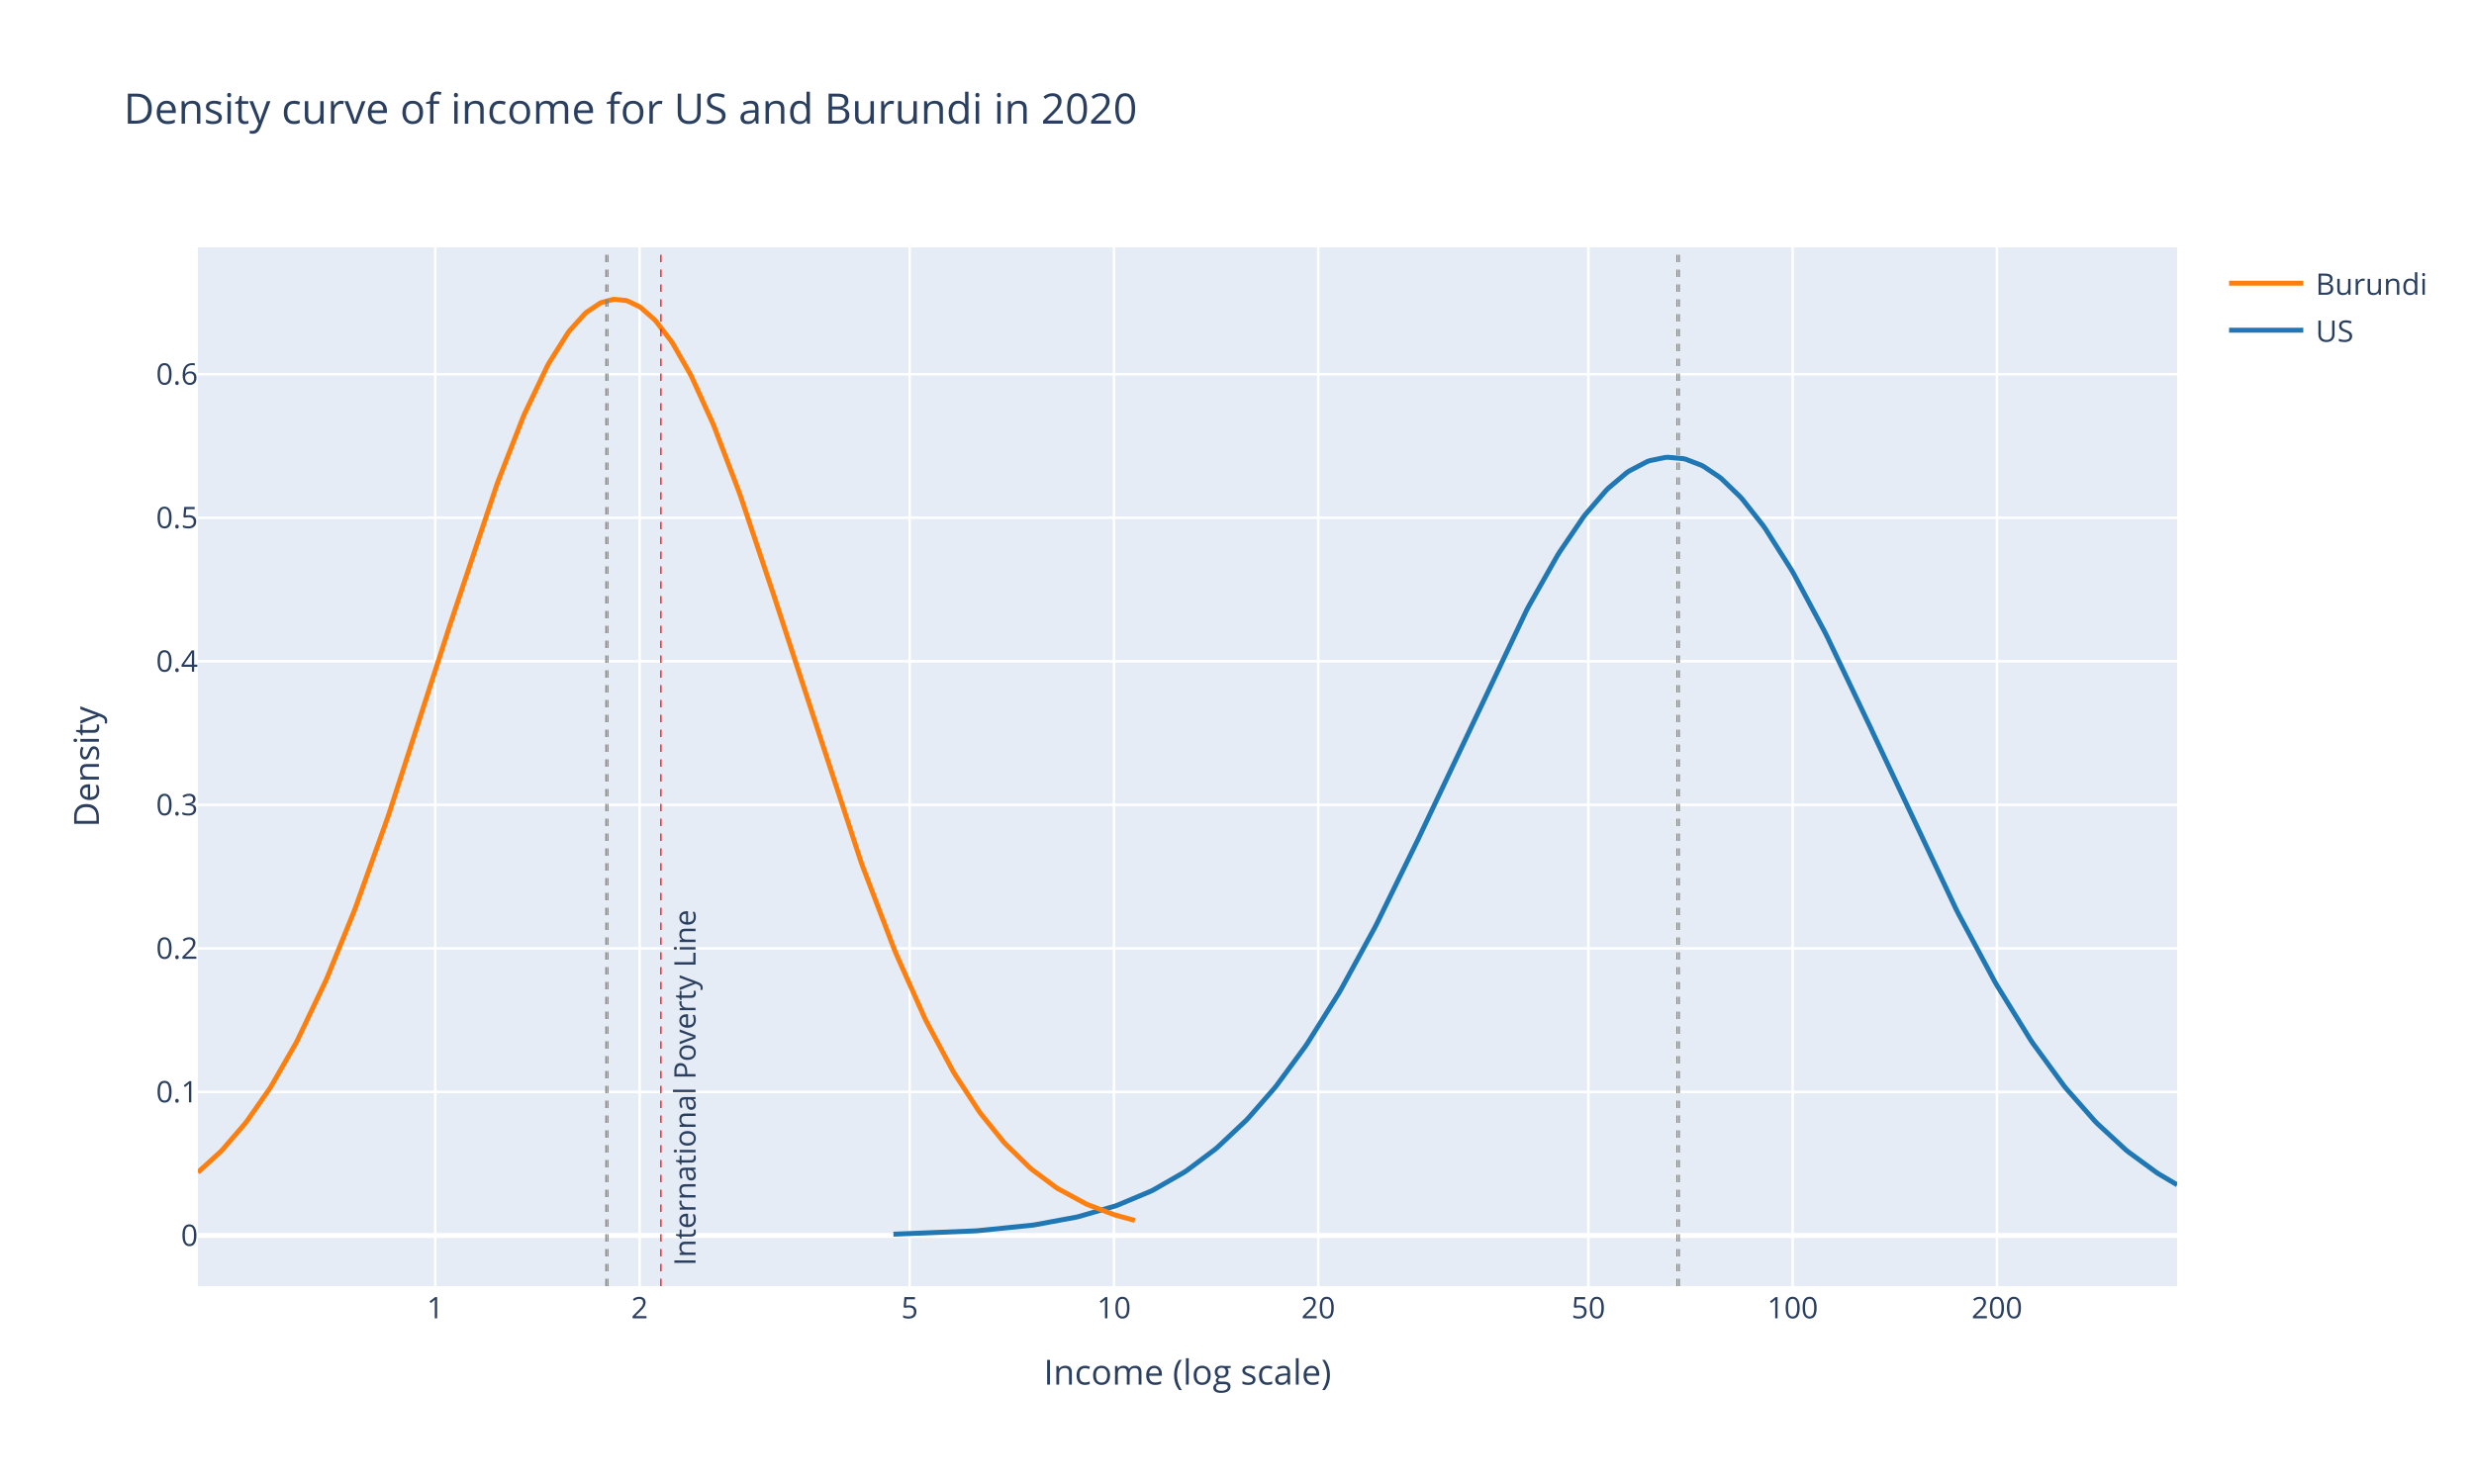
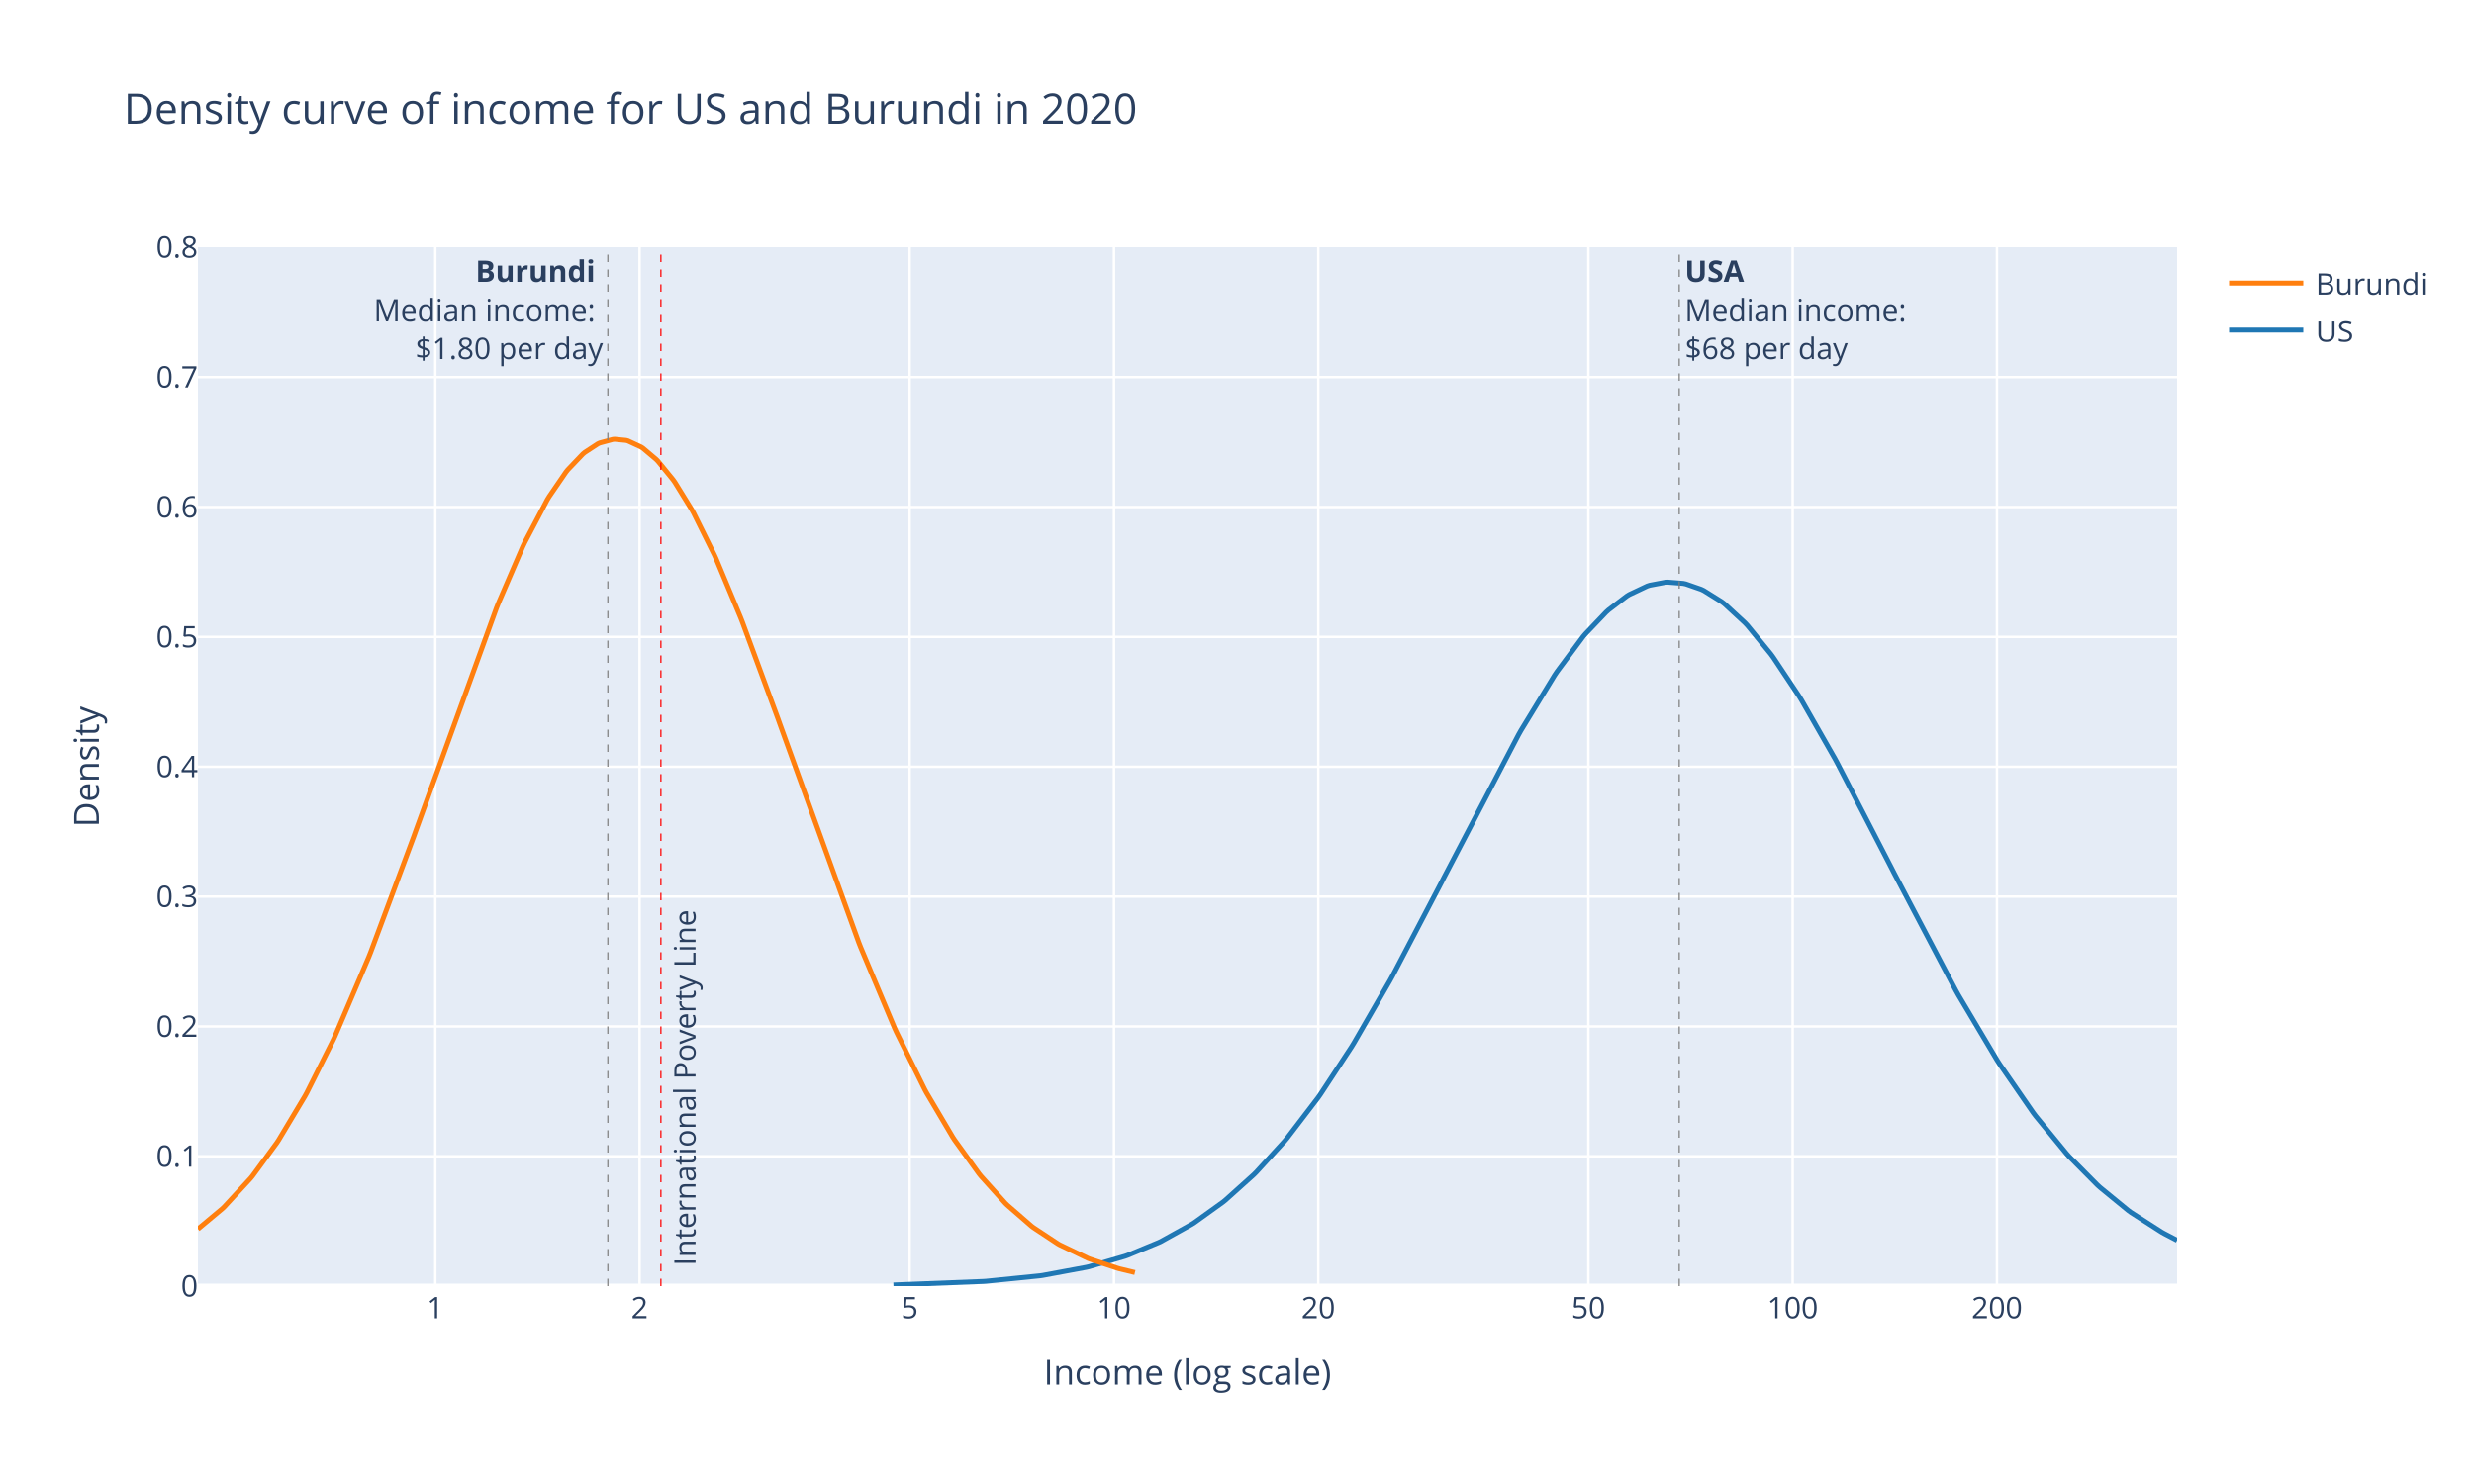
<svg xmlns="http://www.w3.org/2000/svg" class="main-svg" width="1000" height="600" style="" viewBox="0 0 1000 600">
  <rect x="0" y="0" width="1000" height="600" style="fill: rgb(255, 255, 255); fill-opacity: 1;" />
-   <defs id="defs-d3c202">
+   <defs id="defs-be5a09">
    <g class="clips">
-       <clipPath id="clipd3c202xyplot" class="plotclip">
+       <clipPath id="clipbe5a09xyplot" class="plotclip">
        <rect width="800" height="420" />
      </clipPath>
-       <clipPath class="axesclip" id="clipd3c202x">
+       <clipPath class="axesclip" id="clipbe5a09x">
        <rect x="80" y="0" width="800" height="600" />
      </clipPath>
-       <clipPath class="axesclip" id="clipd3c202y">
+       <clipPath class="axesclip" id="clipbe5a09y">
        <rect x="0" y="100" width="1000" height="420" />
      </clipPath>
-       <clipPath class="axesclip" id="clipd3c202xy">
+       <clipPath class="axesclip" id="clipbe5a09xy">
        <rect x="80" y="100" width="800" height="420" />
      </clipPath>
    </g>
    <g class="gradients" />
    <g class="patterns" />
  </defs>
  <g class="bglayer">
    <rect class="bg" x="80" y="100" width="800" height="420" style="fill: rgb(229, 236, 246); fill-opacity: 1; stroke-width: 0;" />
  </g>
  <g class="layer-below">
    <g class="imagelayer" />
    <g class="shapelayer" />
  </g>
  <g class="cartesianlayer">
    <g class="subplot xy">
      <g class="layer-subplot">
        <g class="shapelayer" />
        <g class="imagelayer" />
      </g>
      <g class="minor-gridlayer">
        <g class="x" />
        <g class="y" />
      </g>
      <g class="gridlayer">
        <g class="x">
          <path class="xgrid crisp" transform="translate(175.94,0)" d="M0,100v420" style="stroke: rgb(255, 255, 255); stroke-opacity: 1; stroke-width: 1px;" />
          <path class="xgrid crisp" transform="translate(258.53,0)" d="M0,100v420" style="stroke: rgb(255, 255, 255); stroke-opacity: 1; stroke-width: 1px;" />
          <path class="xgrid crisp" transform="translate(367.69,0)" d="M0,100v420" style="stroke: rgb(255, 255, 255); stroke-opacity: 1; stroke-width: 1px;" />
          <path class="xgrid crisp" transform="translate(450.27,0)" d="M0,100v420" style="stroke: rgb(255, 255, 255); stroke-opacity: 1; stroke-width: 1px;" />
          <path class="xgrid crisp" transform="translate(532.85,0)" d="M0,100v420" style="stroke: rgb(255, 255, 255); stroke-opacity: 1; stroke-width: 1px;" />
          <path class="xgrid crisp" transform="translate(642.02,0)" d="M0,100v420" style="stroke: rgb(255, 255, 255); stroke-opacity: 1; stroke-width: 1px;" />
          <path class="xgrid crisp" transform="translate(724.6,0)" d="M0,100v420" style="stroke: rgb(255, 255, 255); stroke-opacity: 1; stroke-width: 1px;" />
          <path class="xgrid crisp" transform="translate(807.18,0)" d="M0,100v420" style="stroke: rgb(255, 255, 255); stroke-opacity: 1; stroke-width: 1px;" />
        </g>
        <g class="y">
-           <path class="ygrid crisp" transform="translate(0,441.48)" d="M80,0h800" style="stroke: rgb(255, 255, 255); stroke-opacity: 1; stroke-width: 1px;" />
-           <path class="ygrid crisp" transform="translate(0,383.44)" d="M80,0h800" style="stroke: rgb(255, 255, 255); stroke-opacity: 1; stroke-width: 1px;" />
-           <path class="ygrid crisp" transform="translate(0,325.41)" d="M80,0h800" style="stroke: rgb(255, 255, 255); stroke-opacity: 1; stroke-width: 1px;" />
-           <path class="ygrid crisp" transform="translate(0,267.37)" d="M80,0h800" style="stroke: rgb(255, 255, 255); stroke-opacity: 1; stroke-width: 1px;" />
-           <path class="ygrid crisp" transform="translate(0,209.33)" d="M80,0h800" style="stroke: rgb(255, 255, 255); stroke-opacity: 1; stroke-width: 1px;" />
-           <path class="ygrid crisp" transform="translate(0,151.3)" d="M80,0h800" style="stroke: rgb(255, 255, 255); stroke-opacity: 1; stroke-width: 1px;" />
+           <path class="ygrid crisp" transform="translate(0,467.5)" d="M80,0h800" style="stroke: rgb(255, 255, 255); stroke-opacity: 1; stroke-width: 1px;" />
+           <path class="ygrid crisp" transform="translate(0,415)" d="M80,0h800" style="stroke: rgb(255, 255, 255); stroke-opacity: 1; stroke-width: 1px;" />
+           <path class="ygrid crisp" transform="translate(0,362.5)" d="M80,0h800" style="stroke: rgb(255, 255, 255); stroke-opacity: 1; stroke-width: 1px;" />
+           <path class="ygrid crisp" transform="translate(0,310)" d="M80,0h800" style="stroke: rgb(255, 255, 255); stroke-opacity: 1; stroke-width: 1px;" />
+           <path class="ygrid crisp" transform="translate(0,257.5)" d="M80,0h800" style="stroke: rgb(255, 255, 255); stroke-opacity: 1; stroke-width: 1px;" />
+           <path class="ygrid crisp" transform="translate(0,205)" d="M80,0h800" style="stroke: rgb(255, 255, 255); stroke-opacity: 1; stroke-width: 1px;" />
+           <path class="ygrid crisp" transform="translate(0,152.5)" d="M80,0h800" style="stroke: rgb(255, 255, 255); stroke-opacity: 1; stroke-width: 1px;" />
        </g>
      </g>
      <g class="zerolinelayer">
-         <path class="yzl zl crisp" transform="translate(0,499.52)" d="M80,0h800" style="stroke: rgb(255, 255, 255); stroke-opacity: 1; stroke-width: 2px;" />
+         <path class="yzl zl crisp" transform="translate(0,520)" d="M80,0h800" style="stroke: rgb(255, 255, 255); stroke-opacity: 1; stroke-width: 2px;" />
      </g>
      <g class="layer-between">
        <g class="shapelayer" />
        <g class="imagelayer" />
      </g>
      <path class="xlines-below" />
      <path class="ylines-below" />
      <g class="overlines-below" />
      <g class="xaxislayer-below" />
      <g class="yaxislayer-below" />
      <g class="overaxes-below" />
      <g class="overplot">
-         <g class="xy" transform="translate(80,100)" clip-path="url(#clipd3c202xyplot)">
+         <g class="xy" transform="translate(80,100)" clip-path="url(#clipbe5a09xyplot)">
          <g class="scatterlayer mlayer">
-             <g class="trace scatter trace601260" style="stroke-miterlimit: 2; opacity: 1;">
+             <g class="trace scatter tracefb8dec" style="stroke-miterlimit: 2; opacity: 1;">
              <g class="fills" />
              <g class="errorbars" />
              <g class="lines">
-                 <path class="js-line" d="M281.13,399L314.4,397.65L315.44,397.57L337.28,395.35L338.32,395.2L354.95,392.12L355.99,391.88L370.55,387.67L371.59,387.31L385.11,381.64L386.15,381.13L398.63,373.96L399.67,373.28L411.1,364.72L412.14,363.84L423.58,353.08L424.62,351.99L435.02,340.08L436.06,338.79L447.5,323.22L448.54,321.69L461.02,301.78L462.06,300L475.57,275.26L476.61,273.24L493.25,239.24L494.29,237.03L536.92,147.01L537.96,145.03L549.4,124.8L550.44,123.12L559.8,109.34L560.84,107.97L569.16,98.32L570.2,97.28L577.48,91.14L578.52,90.43L585.8,86.62L586.84,86.25L593.07,84.95L594.11,84.88L600.35,85.43L601.39,85.68L607.63,88.07L608.67,88.63L614.91,92.81L615.95,93.66L623.23,100.68L624.27,101.83L632.59,112.39L633.63,113.86L644.03,130.28L645.07,132.08L657.54,155.41L658.58,157.48L676.26,194.58L677.3,196.83L710.57,267.41L711.61,269.46L726.17,296.65L727.21,298.47L740.73,320.37L741.77,321.92L754.25,338.98L755.29,340.27L766.73,353.24L767.77,354.3L779.2,364.85L780.24,365.7L791.68,374.06L792.72,374.73L800,379.03" style="vector-effect: none; fill: none; stroke: rgb(31, 119, 180); stroke-opacity: 1; stroke-width: 2px; opacity: 1;" />
+                 <path class="js-line" d="M281.13,419.53L317.52,418.1L318.56,418.03L340.4,415.82L341.44,415.67L359.11,412.39L360.15,412.15L374.71,407.92L375.75,407.55L388.23,402.4L389.27,401.91L401.75,394.98L402.79,394.32L414.22,386.1L415.26,385.27L426.7,374.99L427.74,373.96L439.18,361.44L440.22,360.2L452.7,343.88L453.74,342.4L466.22,323.37L467.26,321.68L481.81,296.46L482.85,294.56L502.61,256.81L503.65,254.76L533.8,197.05L534.84,195.21L548.36,173.04L549.4,171.49L559.8,157.5L560.84,156.27L569.16,147.54L570.2,146.6L577.48,141.05L578.52,140.4L585.8,136.96L586.84,136.62L593.07,135.44L594.11,135.38L600.35,135.88L601.39,136.1L607.63,138.27L608.67,138.77L615.95,143.32L616.99,144.12L625.31,151.8L626.35,152.91L635.71,164.35L636.75,165.77L647.15,181.39L648.19,183.08L661.7,206.76L662.74,208.69L684.58,250.97L685.62,253.02L710.57,300.49L711.61,302.35L727.21,328.59L728.25,330.22L741.77,349.81L742.81,351.19L755.29,366.41L756.33,367.56L767.77,379.1L768.81,380.05L780.24,389.41L781.28,390.17L793.76,398.17L794.8,398.75L800,401.47" style="vector-effect: none; fill: none; stroke: rgb(31, 119, 180); stroke-opacity: 1; stroke-width: 2px; opacity: 1;" />
              </g>
              <g class="points" />
              <g class="text" />
            </g>
-             <g class="trace scatter trace755a01" style="stroke-miterlimit: 2; opacity: 1;">
+             <g class="trace scatter trace4283d1" style="stroke-miterlimit: 2; opacity: 1;">
              <g class="fills" />
              <g class="errorbars" />
              <g class="lines">
-                 <path class="js-line" d="M0,374L9.11,365.67L9.87,364.89L18.97,354.36L19.73,353.38L28.84,340.36L29.6,339.17L39.47,322L40.23,320.56L51.61,296.66L52.37,294.92L62.99,268.76L63.75,266.77L76.66,230.66L77.42,228.42L100.94,155.56L101.7,153.18L120.68,96.4L121.44,94.3L131.3,68.99L132.06,67.21L141.17,48.09L141.93,46.69L149.52,34.63L150.28,33.62L156.35,26.89L157.11,26.22L162.42,22.66L163.18,22.31L167.73,21.08L168.49,21.02L173.05,21.51L173.8,21.74L178.36,23.94L179.12,24.45L184.43,29.12L185.19,29.94L191.26,37.87L192.02,39.03L198.85,50.97L199.61,52.46L207.96,70.8L208.72,72.63L218.58,98.51L219.34,100.64L233,141.35L233.76,143.7L267.92,248.14L268.68,250.27L281.58,284.12L282.34,285.96L293.72,311.49L294.48,313.05L305.11,332.92L305.87,334.21L315.73,349.31L316.49,350.35L325.6,361.62L326.36,362.46L336.23,372.09L336.98,372.74L346.85,380.09L347.61,380.58L358.99,386.75L359.75,387.09L370.38,391.12L371.14,391.36L378.73,393.44" style="vector-effect: none; fill: none; stroke: rgb(255, 127, 14); stroke-opacity: 1; stroke-width: 2px; opacity: 1;" />
+                 <path class="js-line" d="M0,396.92L9.87,388.68L10.63,387.96L21.25,376.45L22.01,375.53L31.88,362.07L32.64,360.92L43.26,343.17L44.02,341.78L54.65,320.57L55.41,318.94L69.07,286.91L69.83,285L87.28,238.11L88.04,235.97L120.68,145.8L121.44,143.91L131.3,121.01L132.06,119.4L141.17,102.1L141.93,100.84L148.76,90.87L149.52,89.92L155.59,83.56L156.35,82.92L161.66,79.45L162.42,79.1L167.73,77.67L168.49,77.61L173.05,78.06L173.8,78.26L179.12,80.72L179.88,81.21L185.19,85.69L185.95,86.46L192.02,93.91L192.78,94.98L199.61,106.05L200.37,107.43L208.72,124.3L209.48,125.98L219.34,149.64L220.1,151.58L234.52,190.73L235.28,192.87L267.16,281.13L267.92,283.07L281.58,315.61L282.34,317.28L293.72,340.37L294.48,341.78L305.11,359.76L305.87,360.92L315.73,374.58L316.49,375.52L326.36,386.48L327.12,387.22L336.98,395.78L337.74,396.35L347.61,402.87L348.37,403.3L359.75,408.76L360.51,409.06L371.9,412.83L372.66,413.04L378.73,414.5" style="vector-effect: none; fill: none; stroke: rgb(255, 127, 14); stroke-opacity: 1; stroke-width: 2px; opacity: 1;" />
              </g>
              <g class="points" />
              <g class="text" />
            </g>
          </g>
        </g>
      </g>
      <path class="xlines-above crisp" d="M0,0" style="fill: none;" />
      <path class="ylines-above crisp" d="M0,0" style="fill: none;" />
      <g class="overlines-above" />
      <g class="xaxislayer-above">
        <g class="xtick">
          <text text-anchor="middle" x="0" y="533" transform="translate(175.94,0)" style="font-family: 'Open Sans', verdana, arial, sans-serif; font-size: 12px; fill: rgb(42, 63, 95); fill-opacity: 1; white-space: pre; opacity: 1;">1</text>
        </g>
        <g class="xtick">
          <text text-anchor="middle" x="0" y="533" style="font-family: 'Open Sans', verdana, arial, sans-serif; font-size: 12px; fill: rgb(42, 63, 95); fill-opacity: 1; white-space: pre; opacity: 1;" transform="translate(258.53,0)">2</text>
        </g>
        <g class="xtick">
          <text text-anchor="middle" x="0" y="533" style="font-family: 'Open Sans', verdana, arial, sans-serif; font-size: 12px; fill: rgb(42, 63, 95); fill-opacity: 1; white-space: pre; opacity: 1;" transform="translate(367.69,0)">5</text>
        </g>
        <g class="xtick">
          <text text-anchor="middle" x="0" y="533" style="font-family: 'Open Sans', verdana, arial, sans-serif; font-size: 12px; fill: rgb(42, 63, 95); fill-opacity: 1; white-space: pre; opacity: 1;" transform="translate(450.27,0)">10</text>
        </g>
        <g class="xtick">
          <text text-anchor="middle" x="0" y="533" style="font-family: 'Open Sans', verdana, arial, sans-serif; font-size: 12px; fill: rgb(42, 63, 95); fill-opacity: 1; white-space: pre; opacity: 1;" transform="translate(532.85,0)">20</text>
        </g>
        <g class="xtick">
          <text text-anchor="middle" x="0" y="533" style="font-family: 'Open Sans', verdana, arial, sans-serif; font-size: 12px; fill: rgb(42, 63, 95); fill-opacity: 1; white-space: pre; opacity: 1;" transform="translate(642.02,0)">50</text>
        </g>
        <g class="xtick">
          <text text-anchor="middle" x="0" y="533" style="font-family: 'Open Sans', verdana, arial, sans-serif; font-size: 12px; fill: rgb(42, 63, 95); fill-opacity: 1; white-space: pre; opacity: 1;" transform="translate(724.6,0)">100</text>
        </g>
        <g class="xtick">
          <text text-anchor="middle" x="0" y="533" style="font-family: 'Open Sans', verdana, arial, sans-serif; font-size: 12px; fill: rgb(42, 63, 95); fill-opacity: 1; white-space: pre; opacity: 1;" transform="translate(807.18,0)">200</text>
        </g>
      </g>
      <g class="yaxislayer-above">
        <g class="ytick">
-           <text text-anchor="end" x="80" y="4.2" transform="translate(0,499.52)" style="font-family: 'Open Sans', verdana, arial, sans-serif; font-size: 12px; fill: rgb(42, 63, 95); fill-opacity: 1; white-space: pre; opacity: 1;">0</text>
-         </g>
-         <g class="ytick">
-           <text text-anchor="end" x="80" y="4.2" style="font-family: 'Open Sans', verdana, arial, sans-serif; font-size: 12px; fill: rgb(42, 63, 95); fill-opacity: 1; white-space: pre; opacity: 1;" transform="translate(0,441.48)">0.1</text>
-         </g>
-         <g class="ytick">
-           <text text-anchor="end" x="80" y="4.2" style="font-family: 'Open Sans', verdana, arial, sans-serif; font-size: 12px; fill: rgb(42, 63, 95); fill-opacity: 1; white-space: pre; opacity: 1;" transform="translate(0,383.44)">0.2</text>
-         </g>
-         <g class="ytick">
-           <text text-anchor="end" x="80" y="4.2" style="font-family: 'Open Sans', verdana, arial, sans-serif; font-size: 12px; fill: rgb(42, 63, 95); fill-opacity: 1; white-space: pre; opacity: 1;" transform="translate(0,325.41)">0.3</text>
-         </g>
-         <g class="ytick">
-           <text text-anchor="end" x="80" y="4.2" style="font-family: 'Open Sans', verdana, arial, sans-serif; font-size: 12px; fill: rgb(42, 63, 95); fill-opacity: 1; white-space: pre; opacity: 1;" transform="translate(0,267.37)">0.4</text>
-         </g>
-         <g class="ytick">
-           <text text-anchor="end" x="80" y="4.2" style="font-family: 'Open Sans', verdana, arial, sans-serif; font-size: 12px; fill: rgb(42, 63, 95); fill-opacity: 1; white-space: pre; opacity: 1;" transform="translate(0,209.33)">0.5</text>
-         </g>
-         <g class="ytick">
-           <text text-anchor="end" x="80" y="4.2" style="font-family: 'Open Sans', verdana, arial, sans-serif; font-size: 12px; fill: rgb(42, 63, 95); fill-opacity: 1; white-space: pre; opacity: 1;" transform="translate(0,151.3)">0.6</text>
+           <text text-anchor="end" x="80" y="4.2" transform="translate(0,520)" style="font-family: 'Open Sans', verdana, arial, sans-serif; font-size: 12px; fill: rgb(42, 63, 95); fill-opacity: 1; white-space: pre; opacity: 1;">0</text>
+         </g>
+         <g class="ytick">
+           <text text-anchor="end" x="80" y="4.2" style="font-family: 'Open Sans', verdana, arial, sans-serif; font-size: 12px; fill: rgb(42, 63, 95); fill-opacity: 1; white-space: pre; opacity: 1;" transform="translate(0,467.5)">0.1</text>
+         </g>
+         <g class="ytick">
+           <text text-anchor="end" x="80" y="4.2" style="font-family: 'Open Sans', verdana, arial, sans-serif; font-size: 12px; fill: rgb(42, 63, 95); fill-opacity: 1; white-space: pre; opacity: 1;" transform="translate(0,415)">0.2</text>
+         </g>
+         <g class="ytick">
+           <text text-anchor="end" x="80" y="4.2" style="font-family: 'Open Sans', verdana, arial, sans-serif; font-size: 12px; fill: rgb(42, 63, 95); fill-opacity: 1; white-space: pre; opacity: 1;" transform="translate(0,362.5)">0.3</text>
+         </g>
+         <g class="ytick">
+           <text text-anchor="end" x="80" y="4.2" style="font-family: 'Open Sans', verdana, arial, sans-serif; font-size: 12px; fill: rgb(42, 63, 95); fill-opacity: 1; white-space: pre; opacity: 1;" transform="translate(0,310)">0.4</text>
+         </g>
+         <g class="ytick">
+           <text text-anchor="end" x="80" y="4.2" style="font-family: 'Open Sans', verdana, arial, sans-serif; font-size: 12px; fill: rgb(42, 63, 95); fill-opacity: 1; white-space: pre; opacity: 1;" transform="translate(0,257.5)">0.5</text>
+         </g>
+         <g class="ytick">
+           <text text-anchor="end" x="80" y="4.2" style="font-family: 'Open Sans', verdana, arial, sans-serif; font-size: 12px; fill: rgb(42, 63, 95); fill-opacity: 1; white-space: pre; opacity: 1;" transform="translate(0,205)">0.6</text>
+         </g>
+         <g class="ytick">
+           <text text-anchor="end" x="80" y="4.2" style="font-family: 'Open Sans', verdana, arial, sans-serif; font-size: 12px; fill: rgb(42, 63, 95); fill-opacity: 1; white-space: pre; opacity: 1;" transform="translate(0,152.5)">0.7</text>
+         </g>
+         <g class="ytick">
+           <text text-anchor="end" x="80" y="4.2" style="font-family: 'Open Sans', verdana, arial, sans-serif; font-size: 12px; fill: rgb(42, 63, 95); fill-opacity: 1; white-space: pre; opacity: 1;" transform="translate(0,100)">0.8</text>
        </g>
      </g>
      <g class="overaxes-above" />
    </g>
  </g>
  <g class="polarlayer" />
  <g class="smithlayer" />
  <g class="ternarylayer" />
  <g class="geolayer" />
  <g class="funnelarealayer" />
  <g class="pielayer" />
  <g class="iciclelayer" />
  <g class="treemaplayer" />
  <g class="sunburstlayer" />
  <g class="glimages" />
-   <defs id="topdefs-d3c202">
+   <defs id="topdefs-be5a09">
    <g class="clips" />
-     <clipPath id="legendd3c202">
+     <clipPath id="legendbe5a09">
      <rect width="92" height="48" x="0" y="0" />
    </clipPath>
  </defs>
  <g class="layer-above">
    <g class="imagelayer" />
    <g class="shapelayer">
-       <g class="shape-group" data-index="0" clip-path="url(#clipd3c202x)">
+       <g class="shape-group" data-index="0" clip-path="url(#clipbe5a09x)">
        <path data-index="0" fill-rule="evenodd" d="M678.74,520L678.74,100" style="opacity: 1; stroke: rgb(128, 128, 128); stroke-opacity: 1; fill: rgb(0, 0, 0); fill-opacity: 0; stroke-dasharray: 3px, 3px; stroke-width: 0.5px;" />
      </g>
-       <g class="shape-group" data-index="1" clip-path="url(#clipd3c202x)">
+       <g class="shape-group" data-index="1" clip-path="url(#clipbe5a09x)">
        <path data-index="1" fill-rule="evenodd" d="M245.7,520L245.7,100" style="opacity: 1; stroke: rgb(128, 128, 128); stroke-opacity: 1; fill: rgb(0, 0, 0); fill-opacity: 0; stroke-dasharray: 3px, 3px; stroke-width: 0.5px;" />
      </g>
-       <g class="shape-group" data-index="2" clip-path="url(#clipd3c202x)">
-         <path data-index="2" fill-rule="evenodd" d="M677.85,520L677.85,100" style="opacity: 1; stroke: rgb(128, 128, 128); stroke-opacity: 1; fill: rgb(0, 0, 0); fill-opacity: 0; stroke-dasharray: 3px, 3px; stroke-width: 0.5px;" />
-       </g>
-       <g class="shape-group" data-index="3" clip-path="url(#clipd3c202x)">
-         <path data-index="3" fill-rule="evenodd" d="M244.93,520L244.93,100" style="opacity: 1; stroke: rgb(128, 128, 128); stroke-opacity: 1; fill: rgb(0, 0, 0); fill-opacity: 0; stroke-dasharray: 3px, 3px; stroke-width: 0.5px;" />
-       </g>
-       <g class="shape-group" data-index="4" clip-path="url(#clipd3c202x)">
-         <path data-index="4" fill-rule="evenodd" d="M267.14,520L267.14,100" style="opacity: 1; stroke: rgb(255, 0, 0); stroke-opacity: 1; fill: rgb(0, 0, 0); fill-opacity: 0; stroke-dasharray: 3px, 3px; stroke-width: 0.5px;" />
+       <g class="shape-group" data-index="2" clip-path="url(#clipbe5a09x)">
+         <path data-index="2" fill-rule="evenodd" d="M267.14,520L267.14,100" style="opacity: 1; stroke: rgb(255, 0, 0); stroke-opacity: 1; fill: rgb(0, 0, 0); fill-opacity: 0; stroke-dasharray: 3px, 3px; stroke-width: 0.5px;" />
      </g>
    </g>
  </g>
  <g class="infolayer">
    <g class="legend" pointer-events="all" transform="translate(896,100)">
      <rect class="bg" shape-rendering="crispEdges" width="92" height="48" x="0" y="0" style="stroke: rgb(68, 68, 68); stroke-opacity: 1; fill: rgb(255, 255, 255); fill-opacity: 1; stroke-width: 0px;" />
-       <g class="scrollbox" transform="" clip-path="url(#legendd3c202)">
+       <g class="scrollbox" transform="" clip-path="url(#legendbe5a09)">
        <g class="groups">
          <g class="traces" transform="translate(0,14.5)" style="opacity: 1;">
            <text class="legendtext" text-anchor="start" x="40" y="4.68" style="font-family: 'Open Sans', verdana, arial, sans-serif; font-size: 12px; fill: rgb(42, 63, 95); fill-opacity: 1; white-space: pre;">Burundi</text>
            <g class="layers" style="opacity: 1;">
              <g class="legendfill" />
              <g class="legendlines">
                <path class="js-line" d="M5,0h30" style="fill: none; stroke: rgb(255, 127, 14); stroke-opacity: 1; stroke-width: 2px;" />
              </g>
              <g class="legendsymbols">
                <g class="legendpoints" />
              </g>
            </g>
            <rect class="legendtoggle" x="0" y="-9.5" width="86.906" height="19" style="fill: rgb(0, 0, 0); fill-opacity: 0;" />
          </g>
          <g class="traces" transform="translate(0,33.5)" style="opacity: 1;">
            <text class="legendtext" text-anchor="start" x="40" y="4.68" style="font-family: 'Open Sans', verdana, arial, sans-serif; font-size: 12px; fill: rgb(42, 63, 95); fill-opacity: 1; white-space: pre;">US</text>
            <g class="layers" style="opacity: 1;">
              <g class="legendfill" />
              <g class="legendlines">
                <path class="js-line" d="M5,0h30" style="fill: none; stroke: rgb(31, 119, 180); stroke-opacity: 1; stroke-width: 2px;" />
              </g>
              <g class="legendsymbols">
                <g class="legendpoints" />
              </g>
            </g>
            <rect class="legendtoggle" x="0" y="-9.5" width="86.906" height="19" style="fill: rgb(0, 0, 0); fill-opacity: 0;" />
          </g>
        </g>
      </g>
      <rect class="scrollbar" rx="20" ry="3" width="0" height="0" x="0" y="0" style="fill: rgb(128, 139, 164); fill-opacity: 1;" />
    </g>
    <g class="g-gtitle">
      <text class="gtitle" x="50" y="50" text-anchor="start" dy="0em" style="opacity: 1; font-family: 'Open Sans', verdana, arial, sans-serif; font-size: 17px; fill: rgb(42, 63, 95); fill-opacity: 1; white-space: pre;">Density curve of income for US and Burundi in 2020</text>
    </g>
    <g class="g-xtitle">
      <text class="xtitle" x="480" y="559.8" text-anchor="middle" style="opacity: 1; font-family: 'Open Sans', verdana, arial, sans-serif; font-size: 14px; fill: rgb(42, 63, 95); fill-opacity: 1; white-space: pre;">Income (log scale)</text>
    </g>
    <g class="g-ytitle">
      <text class="ytitle" transform="rotate(-90,39.975,310)" x="39.975" y="310" text-anchor="middle" style="opacity: 1; font-family: 'Open Sans', verdana, arial, sans-serif; font-size: 14px; fill: rgb(42, 63, 95); fill-opacity: 1; white-space: pre;">Density</text>
    </g>
    <g class="annotation" data-index="0" style="opacity: 1;">
+       <g class="annotation-text-g" transform="rotate(0,728.74,125)">
+         <g class="cursor-pointer" transform="translate(679,100)">
+           <rect class="bg" x="0.5" y="0.5" width="99" height="49" style="stroke-width: 1px; stroke: rgb(0, 0, 0); stroke-opacity: 0; fill: rgb(0, 0, 0); fill-opacity: 0;" />
+           <text class="annotation-text" text-anchor="start" x="2" y="14" style="font-family: 'Open Sans', verdana, arial, sans-serif; font-size: 12px; fill: rgb(42, 63, 95); fill-opacity: 1; white-space: pre;">
+             <tspan class="line" dy="0em" x="2" y="14">
+               <tspan style="font-weight:bold">USA</tspan>
+             </tspan>
+             <tspan class="line" dy="1.3em" x="2" y="14">Median income:</tspan>
+             <tspan class="line" dy="2.6em" x="2" y="14">$68 per day</tspan>
+           </text>
+         </g>
+       </g>
+     </g>
+     <g class="annotation" data-index="1" style="opacity: 1;">
+       <g class="annotation-text-g" transform="rotate(0,195.7,125)">
+         <g class="cursor-pointer" transform="translate(146,100)">
+           <rect class="bg" x="0.5" y="0.5" width="99" height="49" style="stroke-width: 1px; stroke: rgb(0, 0, 0); stroke-opacity: 0; fill: rgb(0, 0, 0); fill-opacity: 0;" />
+           <text class="annotation-text" text-anchor="end" x="97.75" y="14" style="font-family: 'Open Sans', verdana, arial, sans-serif; font-size: 12px; fill: rgb(42, 63, 95); fill-opacity: 1; white-space: pre;">
+             <tspan class="line" dy="0em" x="97.75" y="14">
+               <tspan style="font-weight:bold">Burundi</tspan>
+             </tspan>
+             <tspan class="line" dy="1.3em" x="97.75" y="14">Median income:</tspan>
+             <tspan class="line" dy="2.6em" x="97.75" y="14">$1.80 per day</tspan>
+           </text>
+         </g>
+       </g>
+     </g>
+     <g class="annotation" data-index="2" style="opacity: 1;">
      <g class="annotation-text-g" transform="rotate(-90,276.64,439.5)">
        <g class="cursor-pointer" transform="translate(196,430)">
          <rect class="bg" x="0.5" y="0.5" width="160" height="18" style="stroke-width: 1px; stroke: rgb(0, 0, 0); stroke-opacity: 0; fill: rgb(0, 0, 0); fill-opacity: 0;" />
          <text class="annotation-text" text-anchor="middle" x="80.359" y="14" style="font-family: 'Open Sans', verdana, arial, sans-serif; font-size: 12px; fill: rgb(42, 63, 95); fill-opacity: 1; white-space: pre;">International Poverty Line</text>
        </g>
      </g>
    </g>
  </g>
</svg>
